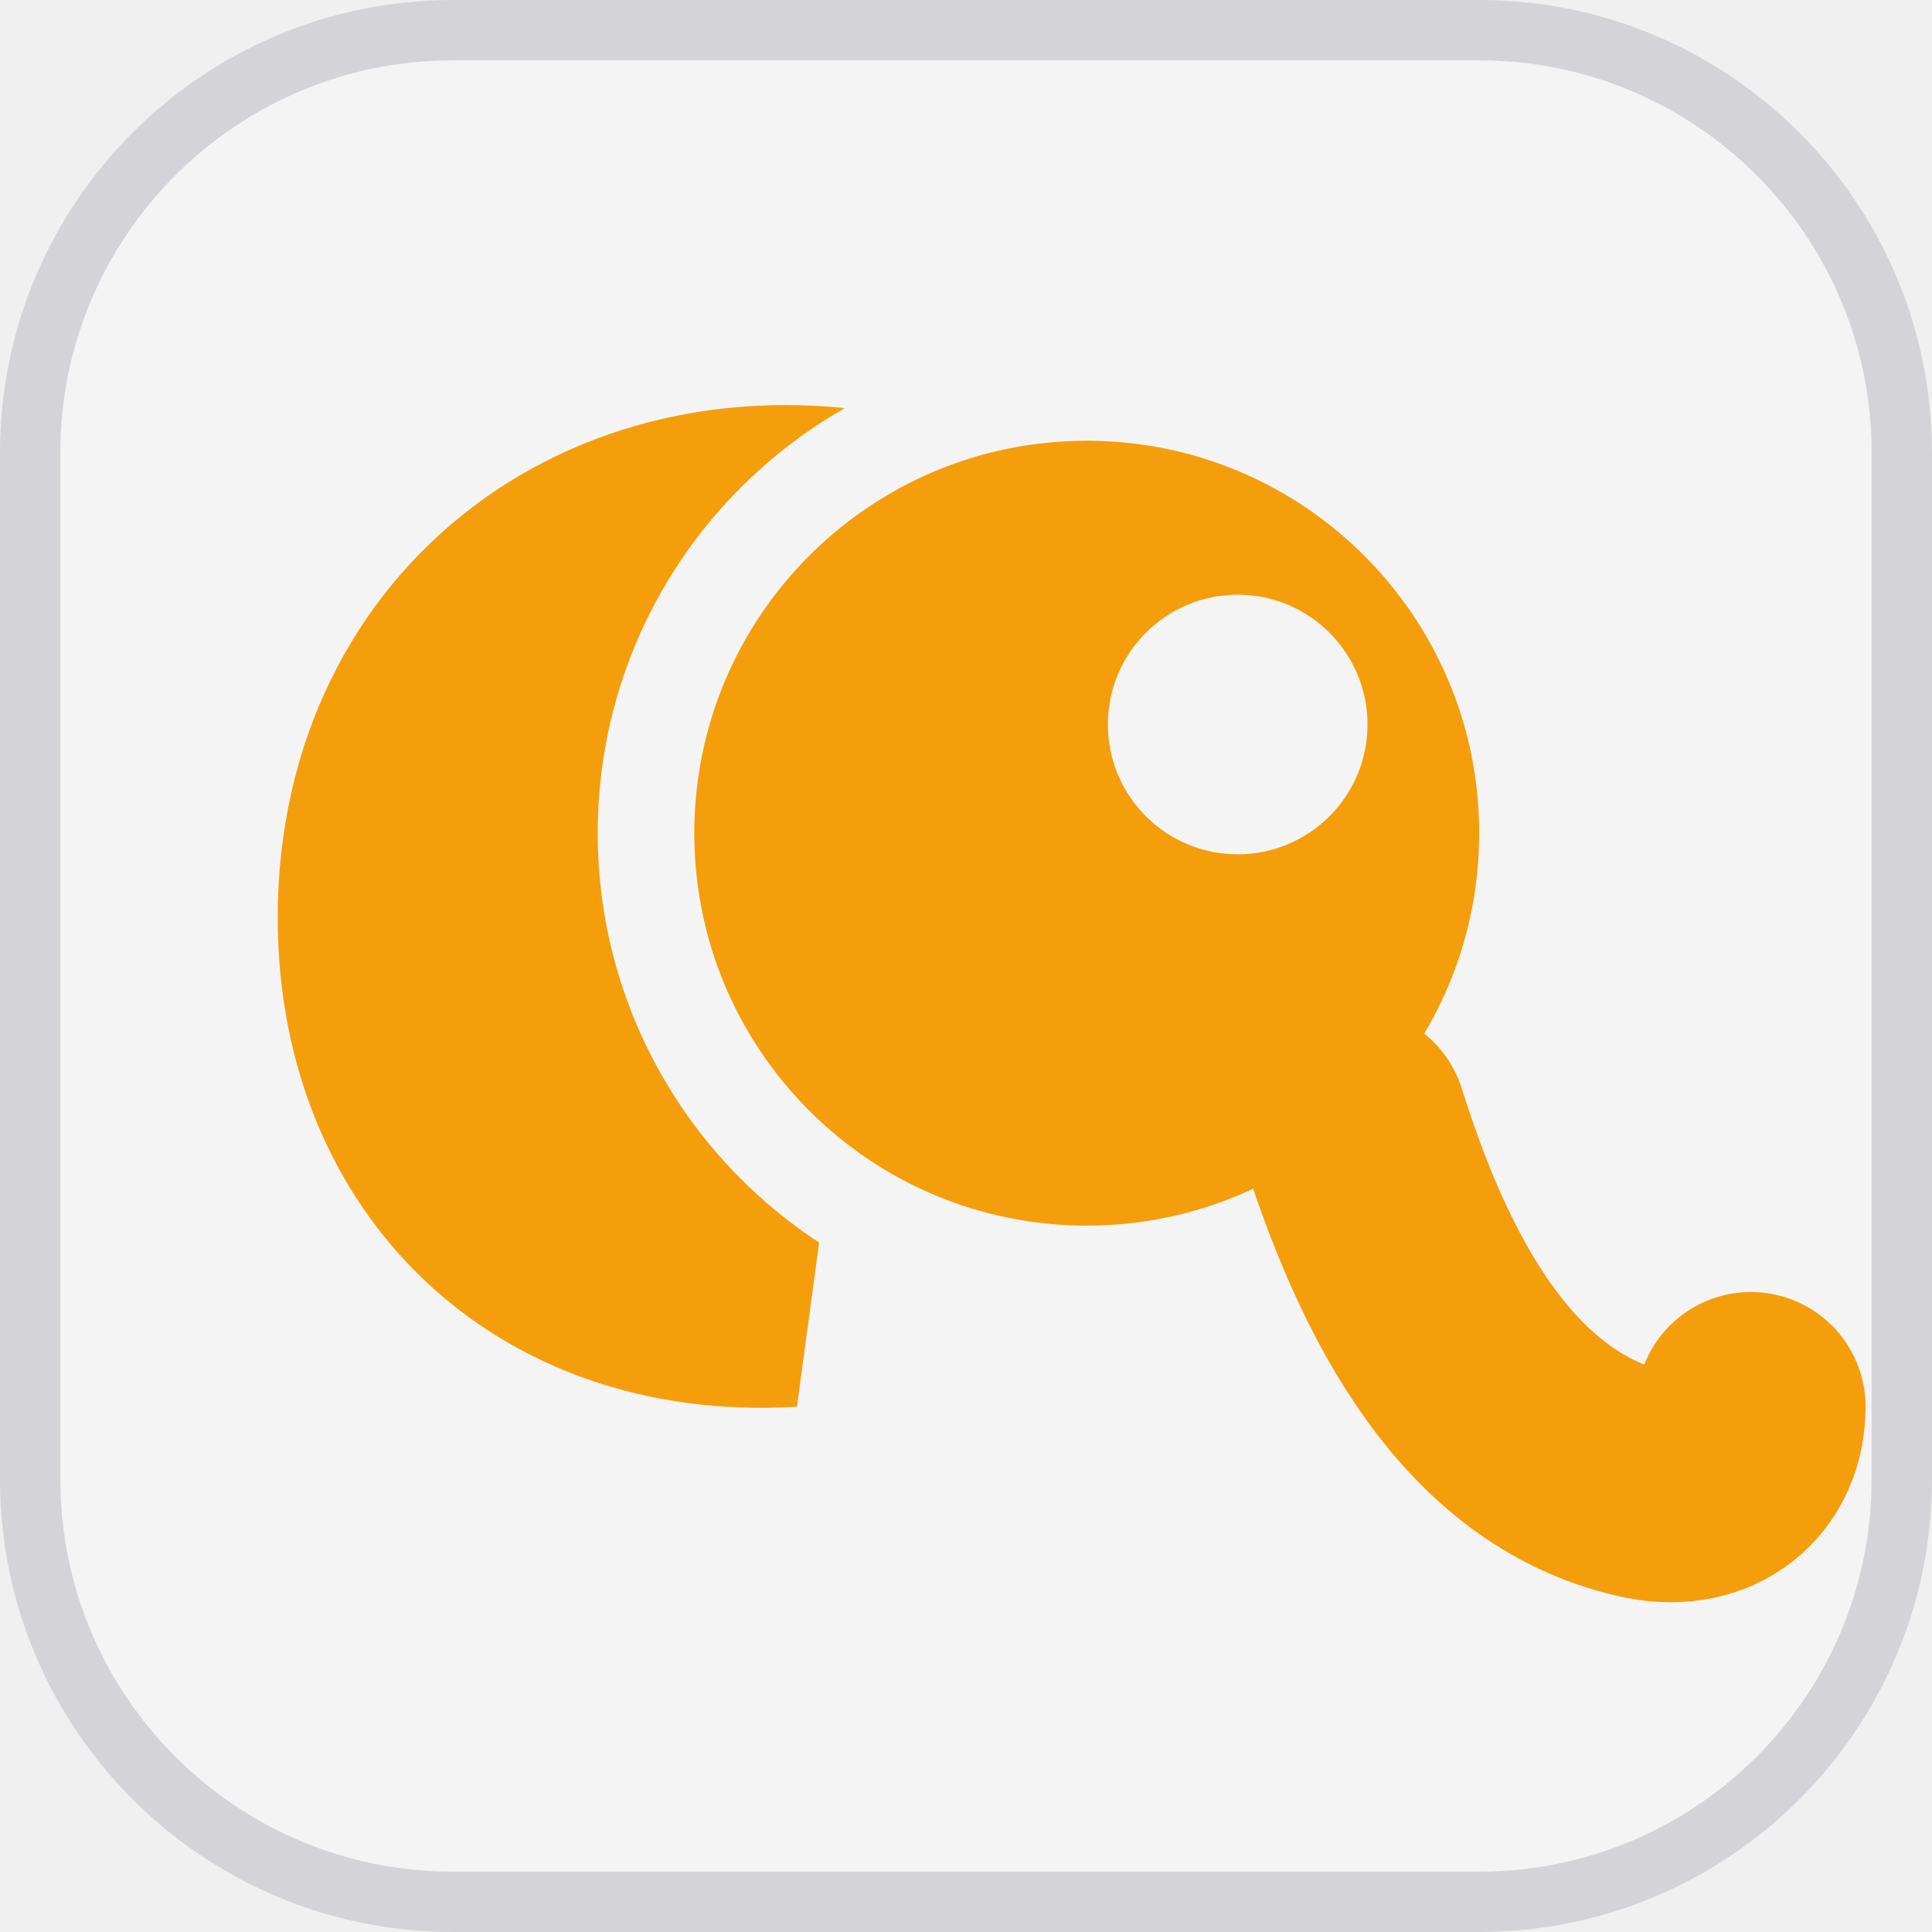
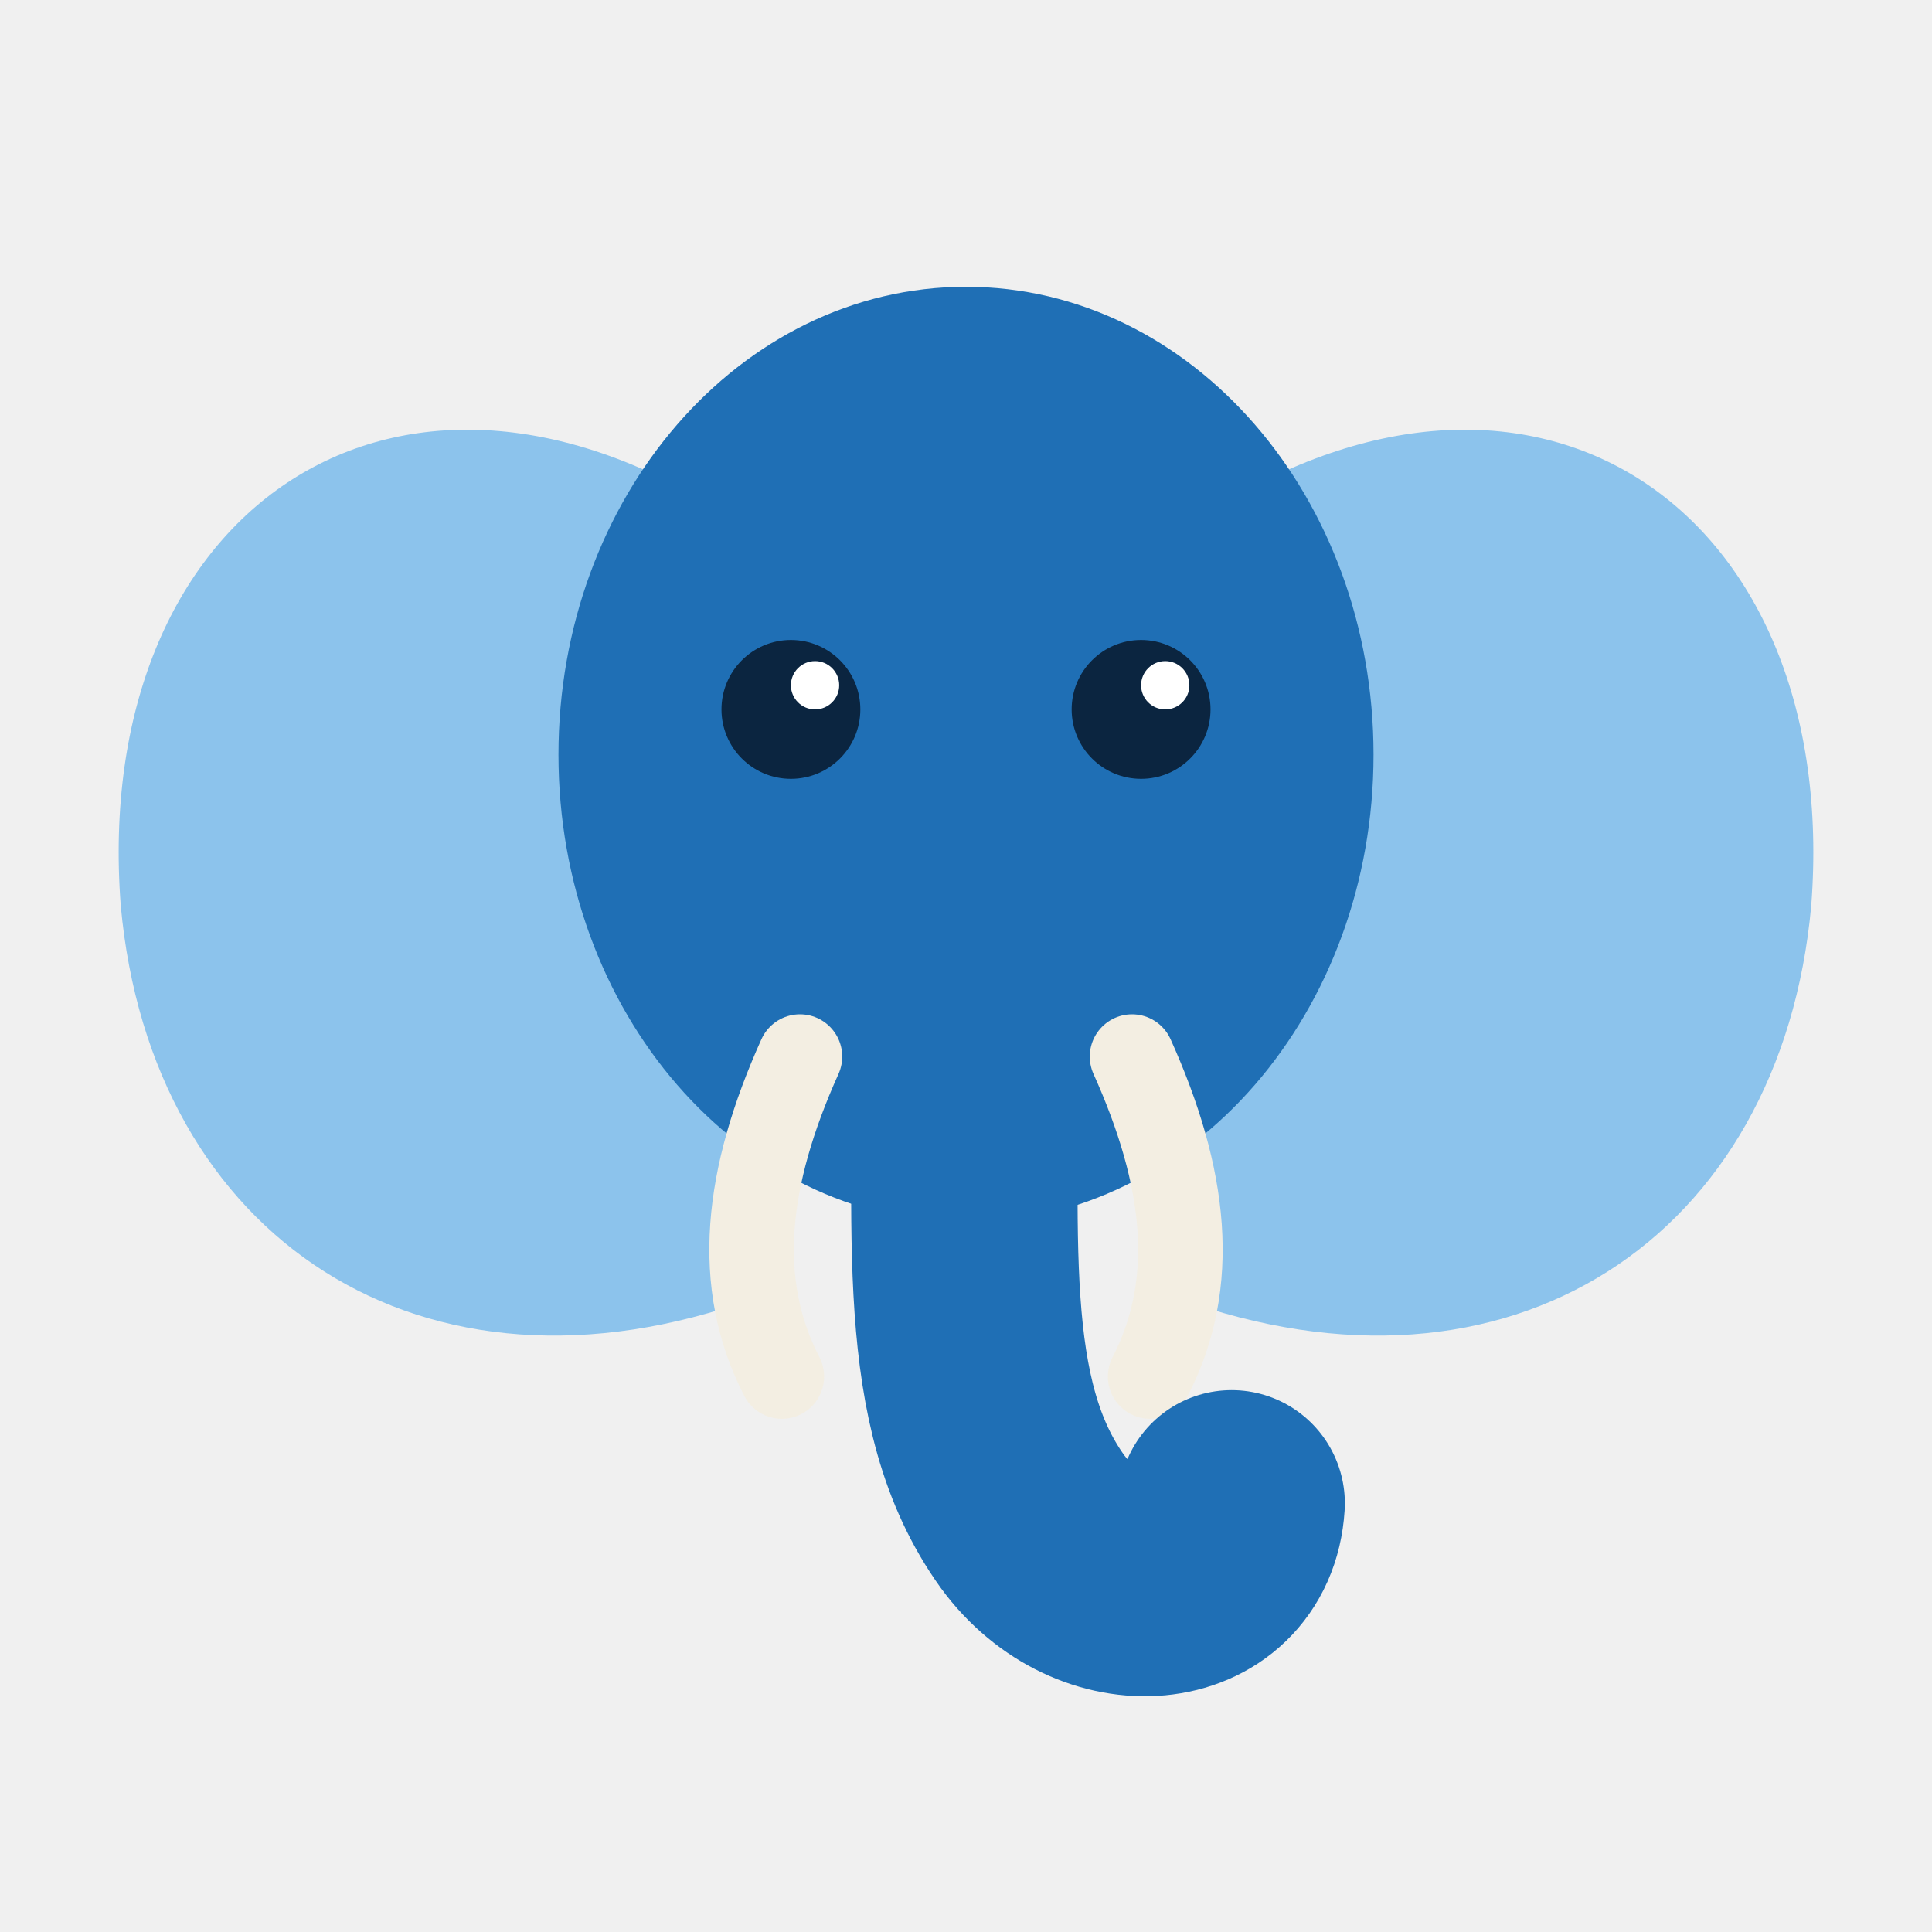
- <svg xmlns="http://www.w3.org/2000/svg" viewBox="0 0 32 32">
+ <svg xmlns="http://www.w3.org/2000/svg" viewBox="0 0 64 64">
  <style>
-     .bg { fill: #f4f4f5; stroke: #d4d4d8; }
-     .cut { fill: #f4f4f5; stroke: #f4f4f5; }
+     .ear { fill: #8cc3ec; } .head { fill: #1f6fb5; stroke: #1f6fb5; } .eye { fill: #0b2540; }
    @media (prefers-color-scheme: dark) {
-       .bg { fill: #202020; stroke: #383838; }
-       .cut { fill: #202020; stroke: #202020; }
+       .ear { fill: #2f74b0; } .head { fill: #7fbcec; stroke: #7fbcec; } .eye { fill: #121212; }
    }
  </style>
-   <rect class="bg" x=".5" y=".5" width="31" height="31" rx="7" />
-   <path d="M15.4 7C9.6 5.6 4.6 9.4 4.6 15.2c0 4.9 3.6 8.4 8.6 8.1z" fill="#f59e0b" />
-   <circle cx="18" cy="13.8" r="7.3" fill="#f59e0b" class="cut" style="fill:#f59e0b" stroke-width="1.6" />
-   <path d="M22.4 18.6c1 3.2 2.5 5.5 4.9 6 1 .2 1.7-.4 1.7-1.3" fill="none" stroke="#f59e0b" stroke-width="3.8" stroke-linecap="round" stroke-linejoin="round" />
-   <circle class="cut" cx="20.5" cy="12" r="1.65" />
+   <path class="ear" d="M24 17C13 10 3 17 4 30c1 11 10 17 21 13z" />
+   <path class="ear" d="M40 17c11-7 21 0 20 13-1 11-10 17-21 13z" />
+   <ellipse class="head" cx="32" cy="25" rx="13" ry="15" stroke="none" />
+   <path d="M26.5 35c-1.8 4-2.2 7.5-.6 10.6M37.5 35c1.8 4 2.2 7.5.6 10.6" fill="none" stroke="#f3eee2" stroke-width="2.8" stroke-linecap="round" />
+   <path class="head" d="M32 33c0 8-.6 13.5 2.2 17.4 2.2 3 6.4 2.6 6.6-.6" style="fill:none" stroke-width="7.5" stroke-linecap="round" stroke-linejoin="round" />
+   <circle class="eye" cx="26.2" cy="23.5" r="2.3" />
+   <circle class="eye" cx="37.8" cy="23.5" r="2.3" />
+   <circle cx="27" cy="22.7" r=".8" fill="#fff" />
+   <circle cx="38.6" cy="22.7" r=".8" fill="#fff" />
</svg>
